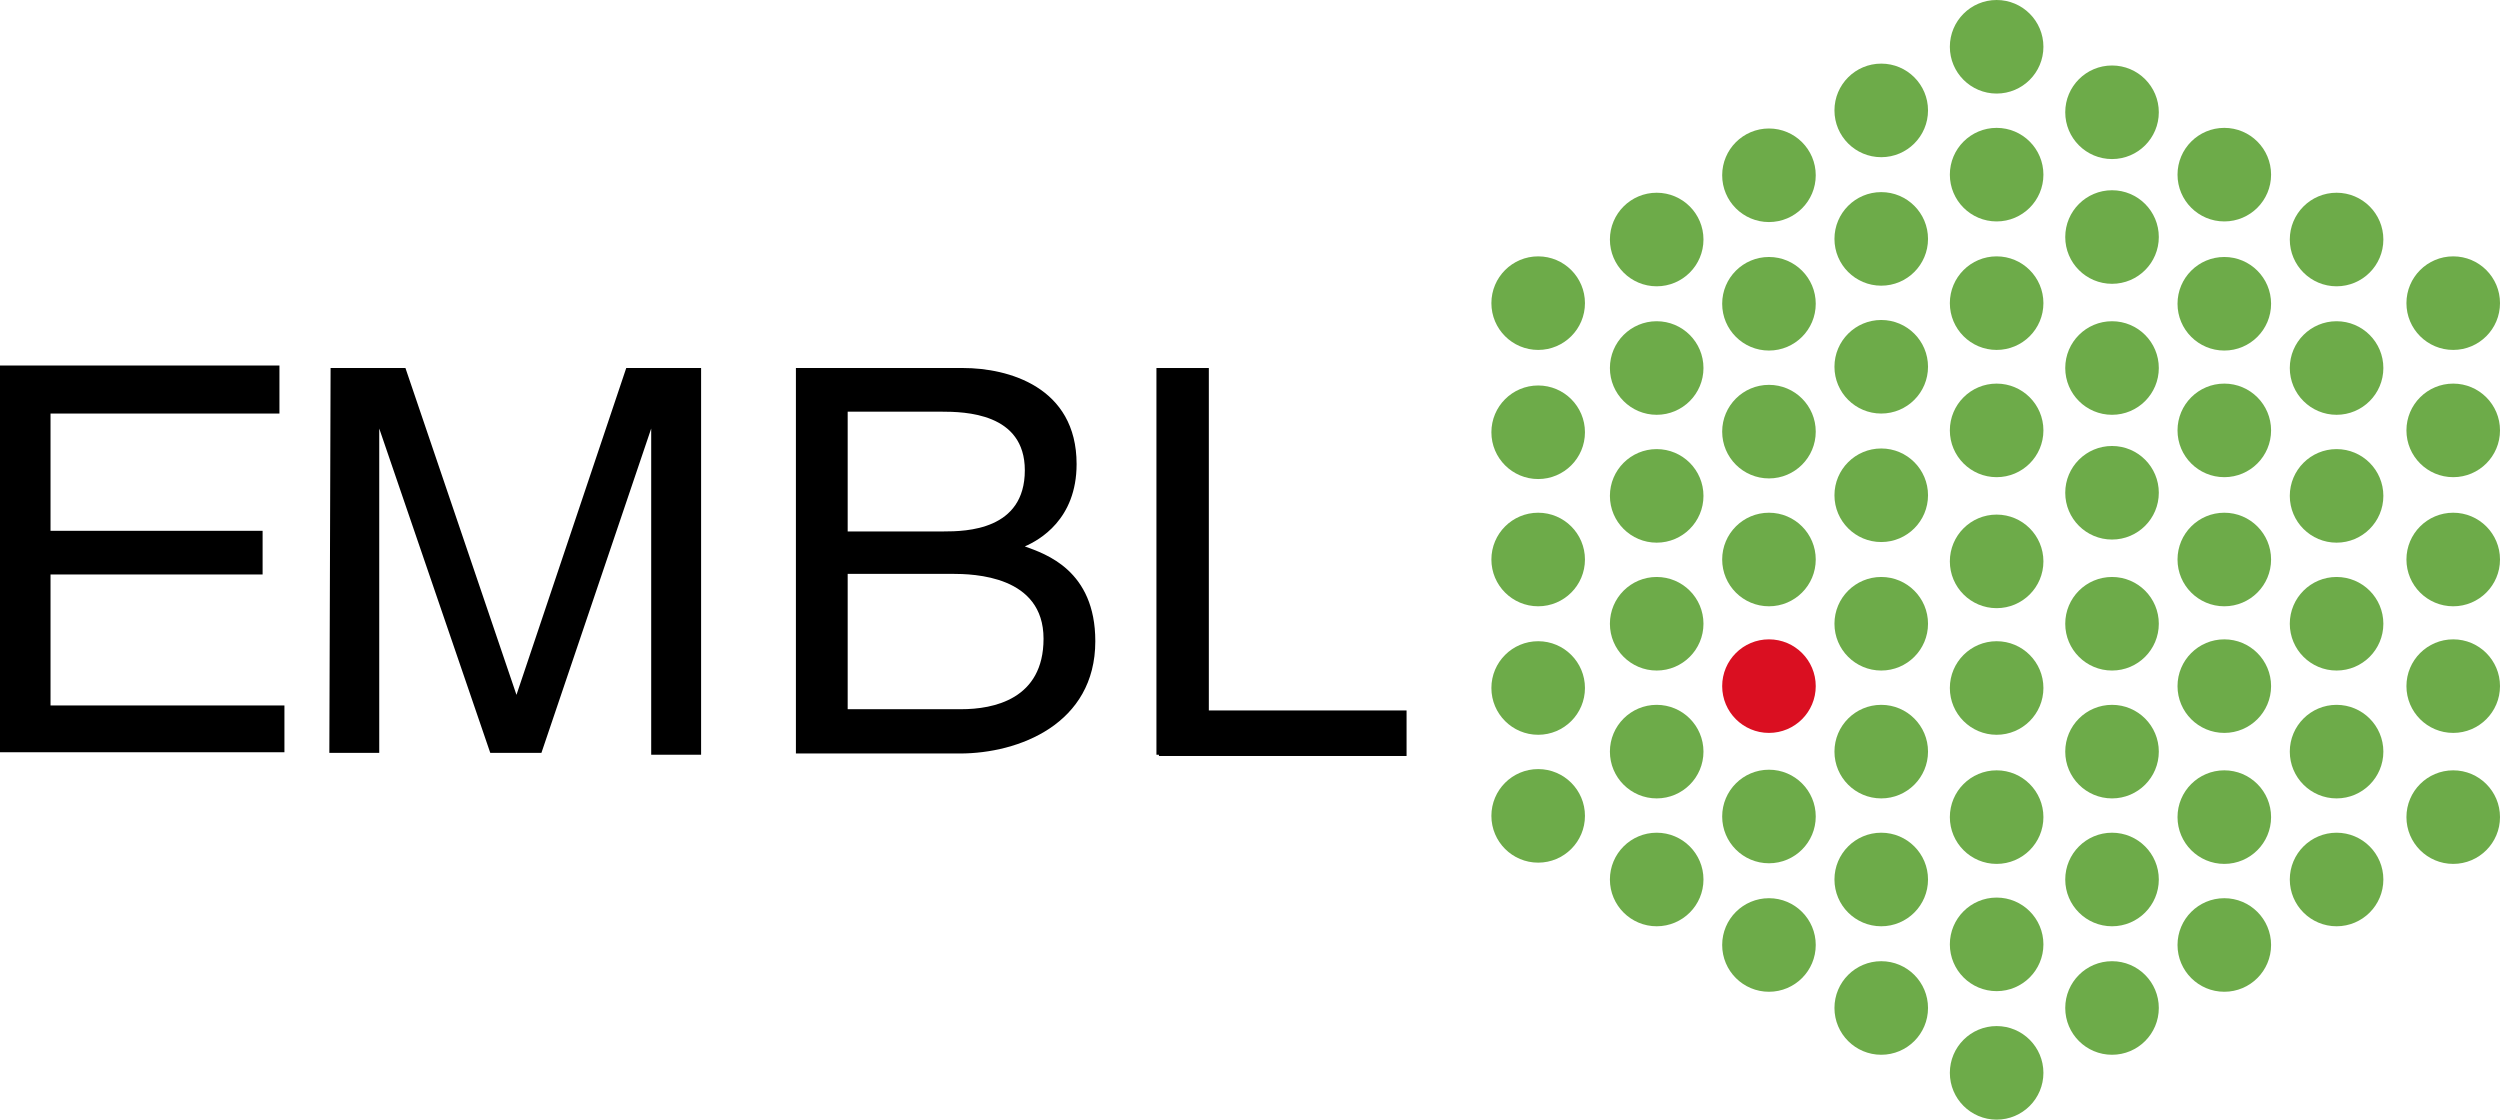
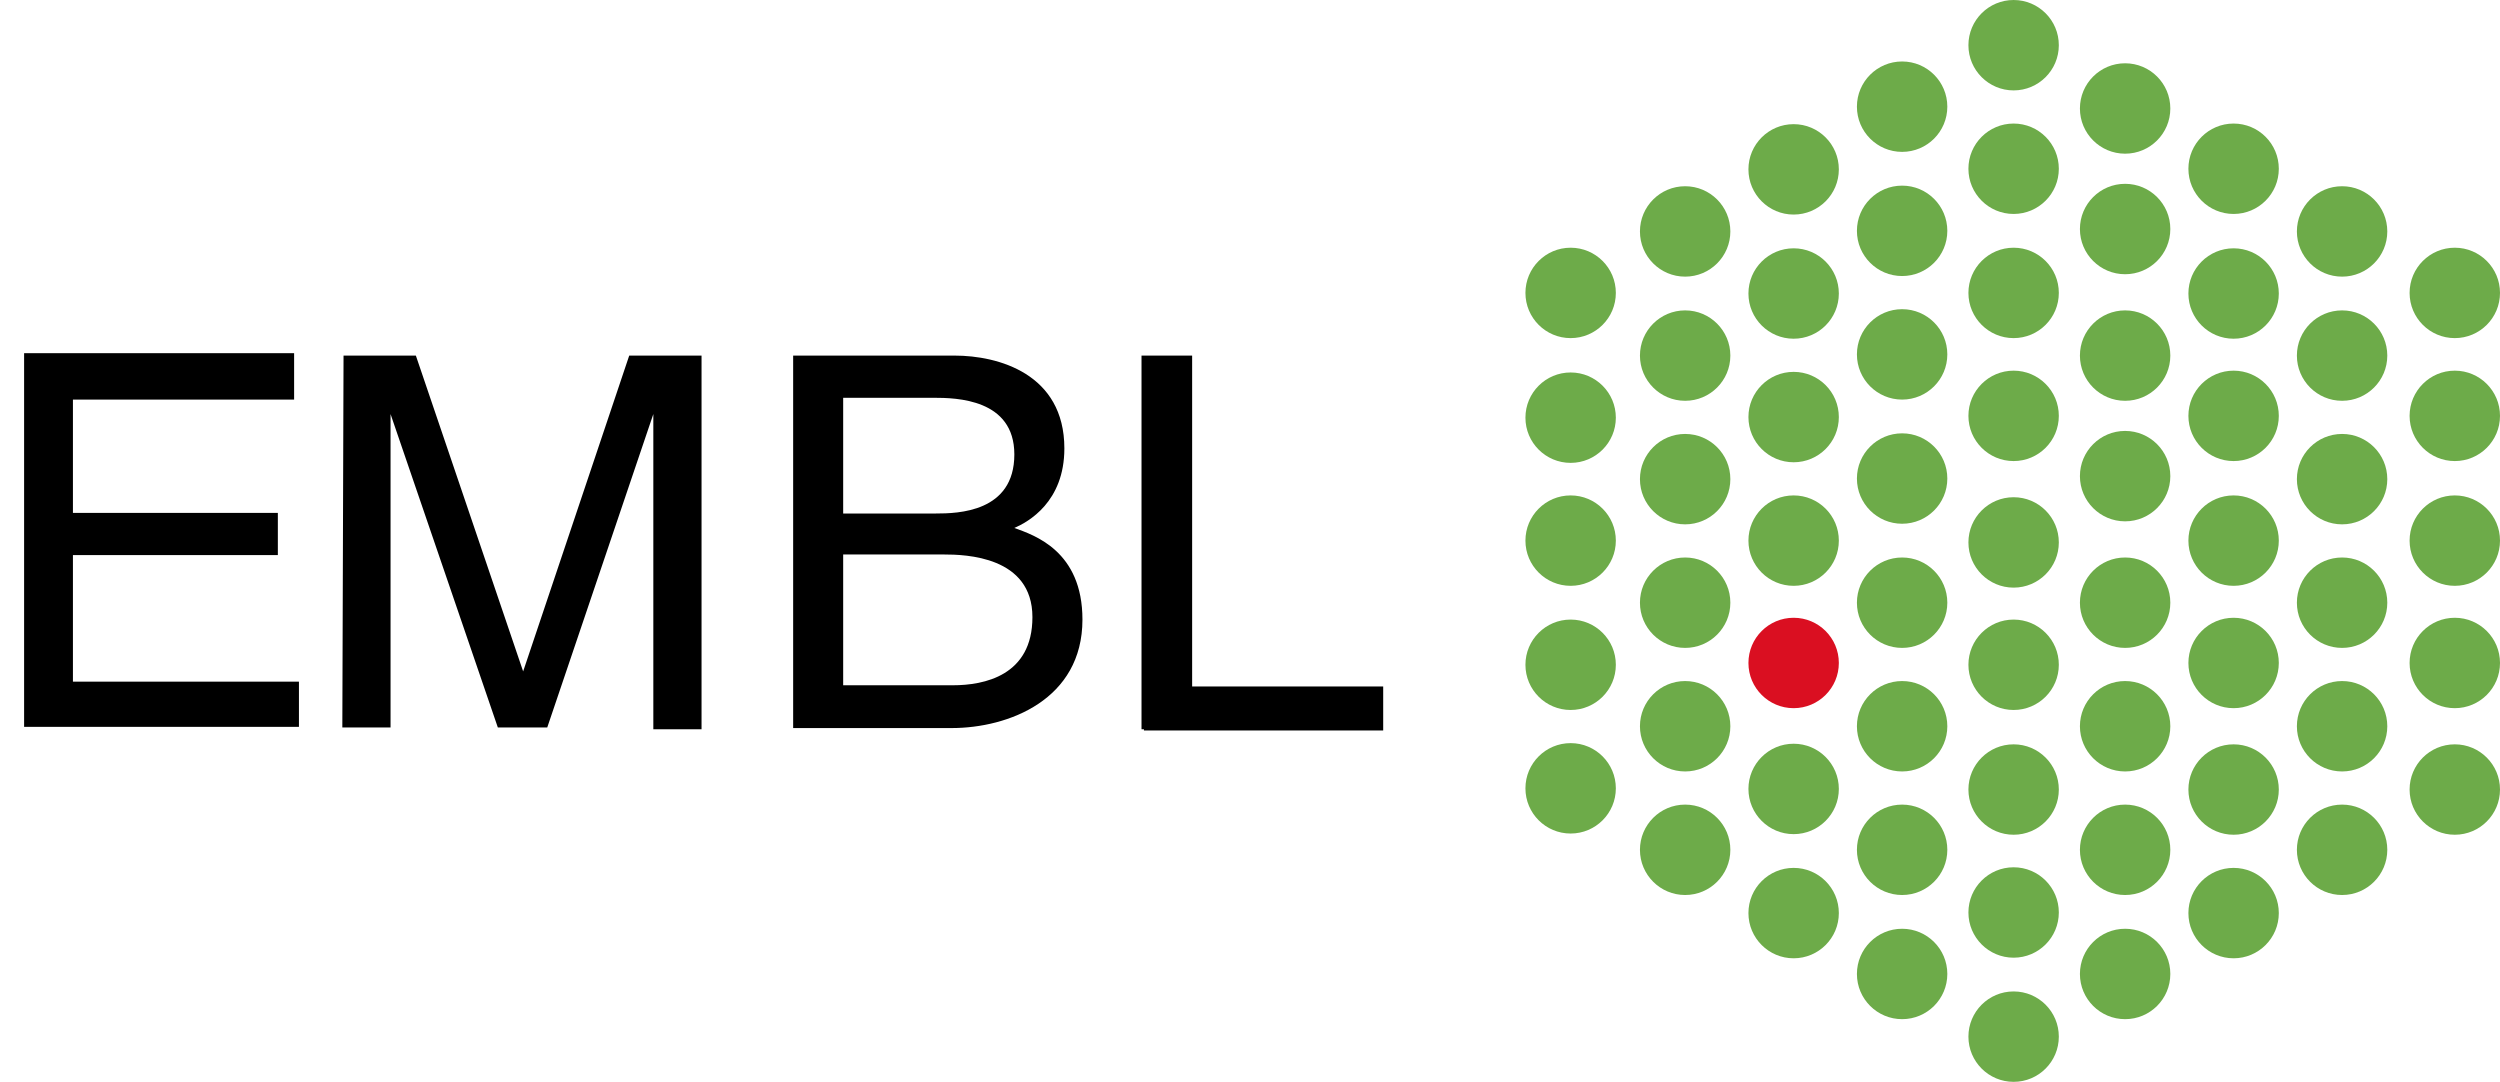
- <svg xmlns="http://www.w3.org/2000/svg" version="1.1" id="Layer_1" x="0px" y="0px" viewBox="0 0 400.8 179.5" style="enable-background:new 0 0 400.8 179.5;" xml:space="preserve">
+ <svg xmlns="http://www.w3.org/2000/svg" version="1.1" id="Layer_1" x="0px" y="0px" viewBox="0 0 414.8 179.5" style="enable-background:new 0 0 414.8 179.5;" xml:space="preserve">
  <style type="text/css">
	.st0{fill:#6DAB49;}
	.st1{fill:#DA0F21;}
</style>
-   <circle id="a" class="st0" cx="283.6" cy="28.1" r="7.5" />
-   <circle id="a-2" class="st0" cx="283.6" cy="48.7" r="7.5" />
-   <circle id="a-3" class="st0" cx="283.6" cy="69.2" r="7.5" />
-   <circle id="a-4" class="st0" cx="283.6" cy="89.7" r="7.5" />
-   <circle id="a-5" class="st0" cx="283.6" cy="130.9" r="7.5" />
-   <circle id="a-6" class="st0" cx="283.6" cy="151.5" r="7.5" />
-   <circle id="a-7" class="st0" cx="246.6" cy="48.6" r="7.5" />
-   <circle id="a-8" class="st0" cx="246.6" cy="69.3" r="7.5" />
-   <circle id="a-9" class="st0" cx="246.6" cy="89.7" r="7.5" />
-   <circle id="a-10" class="st0" cx="246.6" cy="110.3" r="7.5" />
-   <circle id="a-11" class="st0" cx="246.6" cy="130.8" r="7.5" />
-   <circle id="a-12" class="st0" cx="265.6" cy="38.4" r="7.5" />
-   <circle id="a-13" class="st0" cx="265.6" cy="59" r="7.5" />
-   <circle id="a-14" class="st0" cx="265.6" cy="79.5" r="7.5" />
-   <circle id="a-15" class="st0" cx="265.6" cy="100" r="7.5" />
-   <circle id="a-16" class="st0" cx="265.6" cy="120.5" r="7.5" />
-   <circle id="a-17" class="st0" cx="265.6" cy="141" r="7.5" />
-   <circle id="a-18" class="st0" cx="393.3" cy="48.6" r="7.5" />
-   <circle id="a-19" class="st0" cx="393.3" cy="69" r="7.5" />
-   <circle id="a-20" class="st0" cx="393.3" cy="89.7" r="7.5" />
-   <circle id="a-21" class="st0" cx="393.3" cy="110" r="7.5" />
-   <circle id="a-22" class="st0" cx="393.3" cy="131" r="7.5" />
-   <circle id="a-23" class="st0" cx="374.6" cy="38.4" r="7.5" />
-   <circle id="a-24" class="st0" cx="374.6" cy="59" r="7.5" />
-   <circle id="a-25" class="st0" cx="374.6" cy="79.5" r="7.5" />
-   <circle id="a-26" class="st0" cx="374.6" cy="100" r="7.5" />
-   <circle id="a-27" class="st0" cx="374.6" cy="120.5" r="7.5" />
-   <circle id="a-28" class="st0" cx="374.6" cy="141" r="7.5" />
-   <circle id="a-29" class="st0" cx="356.6" cy="28" r="7.5" />
-   <circle id="a-30" class="st0" cx="356.6" cy="48.7" r="7.5" />
-   <circle id="a-31" class="st0" cx="356.6" cy="69" r="7.5" />
-   <circle id="a-32" class="st0" cx="356.6" cy="89.7" r="7.5" />
-   <circle id="a-33" class="st0" cx="356.6" cy="110" r="7.5" />
-   <circle id="a-34" class="st0" cx="356.6" cy="131" r="7.5" />
-   <circle id="a-35" class="st0" cx="356.6" cy="151.5" r="7.5" />
-   <circle id="b" class="st1" cx="283.6" cy="110" r="7.5" />
-   <circle id="a-36" class="st0" cx="338.6" cy="18" r="7.5" />
-   <circle id="a-37" class="st0" cx="338.6" cy="38" r="7.5" />
-   <circle id="a-38" class="st0" cx="338.6" cy="59" r="7.5" />
-   <circle id="a-39" class="st0" cx="338.6" cy="79" r="7.5" />
-   <circle id="a-40" class="st0" cx="338.6" cy="100" r="7.5" />
-   <circle id="a-41" class="st0" cx="338.6" cy="120.5" r="7.5" />
-   <circle id="a-42" class="st0" cx="338.6" cy="141" r="7.5" />
-   <circle id="a-43" class="st0" cx="338.6" cy="161.6" r="7.5" />
-   <circle id="a-44" class="st0" cx="320.1" cy="7.5" r="7.5" />
-   <circle id="a-45" class="st0" cx="320.1" cy="28" r="7.5" />
-   <circle id="a-46" class="st0" cx="320.1" cy="48.6" r="7.5" />
-   <circle id="a-47" class="st0" cx="320.1" cy="69" r="7.5" />
-   <circle id="a-48" class="st0" cx="320.1" cy="90" r="7.5" />
-   <circle id="a-49" class="st0" cx="320.1" cy="110.3" r="7.5" />
-   <circle id="a-50" class="st0" cx="320.1" cy="131" r="7.5" />
-   <circle id="a-51" class="st0" cx="320.1" cy="151.4" r="7.5" />
-   <circle id="a-52" class="st0" cx="301.6" cy="17.7" r="7.5" />
-   <circle id="a-53" class="st0" cx="301.6" cy="38.3" r="7.5" />
-   <circle id="a-54" class="st0" cx="301.6" cy="58.8" r="7.5" />
-   <circle id="a-55" class="st0" cx="301.6" cy="79.4" r="7.5" />
-   <circle id="a-56" class="st0" cx="301.6" cy="100" r="7.5" />
-   <circle id="a-57" class="st0" cx="301.6" cy="120.5" r="7.5" />
-   <circle id="a-58" class="st0" cx="301.6" cy="141" r="7.5" />
-   <circle id="a-59" class="st0" cx="301.6" cy="161.6" r="7.5" />
-   <circle id="a-60" class="st0" cx="320.1" cy="172" r="7.5" />
-   <path id="E" d="M0,58.6h44.8v7.7H8.1v18.8h34v7h-34v21h37.5v7.5H0V58.6z" />
-   <path d="M53,59h12l17.8,52.4L100.4,59h12v62h-8V68.7l-17.6,52h-8.2l-17.8-52v52h-8L53,59z" />
-   <path id="B-2" d="M127.6,120.8h26.3c9.4,0,21.7-4.7,21.7-18c0-11.4-8-14-11.3-15.2c2.3-1,8.3-4.3,8.3-13.2c0-12.4-11-15.4-18.2-15.4  h-26.8V120.8z M135.9,85V66h15c3.8,0,13.4,0.2,13.4,9.4c0,9.6-9.4,9.8-13,9.8h-15.4V85z M154.1,113.7h-18.2V92h16.7  c3.6,0,14.7,0.3,14.7,10.4C167.3,112.1,159.3,113.7,154.1,113.7L154.1,113.7z" />
-   <path id="I" d="M185.4,121h8.4V59h-8.4V121z" />
-   <path id="I-2" d="M225.5,113.9v7.3h-39.7v-7.3H225.5z" />
+   <circle id="a" class="st0" cx="297.6" cy="28.1" r="7.5" />
+   <circle id="a-2" class="st0" cx="297.6" cy="48.7" r="7.5" />
+   <circle id="a-3" class="st0" cx="297.6" cy="69.2" r="7.5" />
+   <circle id="a-4" class="st0" cx="297.6" cy="89.7" r="7.5" />
+   <circle id="a-5" class="st0" cx="297.6" cy="130.9" r="7.5" />
+   <circle id="a-6" class="st0" cx="297.6" cy="151.5" r="7.5" />
+   <circle id="a-7" class="st0" cx="260.6" cy="48.6" r="7.5" />
+   <circle id="a-8" class="st0" cx="260.6" cy="69.3" r="7.5" />
+   <circle id="a-9" class="st0" cx="260.6" cy="89.7" r="7.5" />
+   <circle id="a-10" class="st0" cx="260.6" cy="110.3" r="7.5" />
+   <circle id="a-11" class="st0" cx="260.6" cy="130.8" r="7.5" />
+   <circle id="a-12" class="st0" cx="279.6" cy="38.4" r="7.5" />
+   <circle id="a-13" class="st0" cx="279.6" cy="59" r="7.5" />
+   <circle id="a-14" class="st0" cx="279.6" cy="79.5" r="7.5" />
+   <circle id="a-15" class="st0" cx="279.6" cy="100" r="7.5" />
+   <circle id="a-16" class="st0" cx="279.6" cy="120.5" r="7.5" />
+   <circle id="a-17" class="st0" cx="279.6" cy="141" r="7.5" />
+   <circle id="a-18" class="st0" cx="407.3" cy="48.6" r="7.5" />
+   <circle id="a-19" class="st0" cx="407.3" cy="69" r="7.5" />
+   <circle id="a-20" class="st0" cx="407.3" cy="89.7" r="7.5" />
+   <circle id="a-21" class="st0" cx="407.3" cy="110" r="7.5" />
+   <circle id="a-22" class="st0" cx="407.3" cy="131" r="7.5" />
+   <circle id="a-23" class="st0" cx="388.6" cy="38.4" r="7.5" />
+   <circle id="a-24" class="st0" cx="388.6" cy="59" r="7.5" />
+   <circle id="a-25" class="st0" cx="388.6" cy="79.5" r="7.5" />
+   <circle id="a-26" class="st0" cx="388.6" cy="100" r="7.5" />
+   <circle id="a-27" class="st0" cx="388.6" cy="120.5" r="7.5" />
+   <circle id="a-28" class="st0" cx="388.6" cy="141" r="7.5" />
+   <circle id="a-29" class="st0" cx="370.6" cy="28" r="7.5" />
+   <circle id="a-30" class="st0" cx="370.6" cy="48.7" r="7.5" />
+   <circle id="a-31" class="st0" cx="370.6" cy="69" r="7.5" />
+   <circle id="a-32" class="st0" cx="370.6" cy="89.7" r="7.5" />
+   <circle id="a-33" class="st0" cx="370.6" cy="110" r="7.5" />
+   <circle id="a-34" class="st0" cx="370.6" cy="131" r="7.5" />
+   <circle id="a-35" class="st0" cx="370.6" cy="151.5" r="7.5" />
+   <circle id="b" class="st1" cx="297.6" cy="110" r="7.5" />
+   <circle id="a-36" class="st0" cx="352.6" cy="18" r="7.5" />
+   <circle id="a-37" class="st0" cx="352.6" cy="38" r="7.5" />
+   <circle id="a-38" class="st0" cx="352.6" cy="59" r="7.5" />
+   <circle id="a-39" class="st0" cx="352.6" cy="79" r="7.5" />
+   <circle id="a-40" class="st0" cx="352.6" cy="100" r="7.5" />
+   <circle id="a-41" class="st0" cx="352.6" cy="120.5" r="7.5" />
+   <circle id="a-42" class="st0" cx="352.6" cy="141" r="7.5" />
+   <circle id="a-43" class="st0" cx="352.6" cy="161.6" r="7.5" />
+   <circle id="a-44" class="st0" cx="334.1" cy="7.5" r="7.5" />
+   <circle id="a-45" class="st0" cx="334.1" cy="28" r="7.5" />
+   <circle id="a-46" class="st0" cx="334.1" cy="48.6" r="7.5" />
+   <circle id="a-47" class="st0" cx="334.1" cy="69" r="7.5" />
+   <circle id="a-48" class="st0" cx="334.1" cy="90" r="7.5" />
+   <circle id="a-49" class="st0" cx="334.1" cy="110.3" r="7.5" />
+   <circle id="a-50" class="st0" cx="334.1" cy="131" r="7.5" />
+   <circle id="a-51" class="st0" cx="334.1" cy="151.4" r="7.5" />
+   <circle id="a-52" class="st0" cx="315.6" cy="17.7" r="7.5" />
+   <circle id="a-53" class="st0" cx="315.6" cy="38.3" r="7.5" />
+   <circle id="a-54" class="st0" cx="315.6" cy="58.8" r="7.5" />
+   <circle id="a-55" class="st0" cx="315.6" cy="79.4" r="7.5" />
+   <circle id="a-56" class="st0" cx="315.6" cy="100" r="7.5" />
+   <circle id="a-57" class="st0" cx="315.6" cy="120.5" r="7.5" />
+   <circle id="a-58" class="st0" cx="315.6" cy="141" r="7.5" />
+   <circle id="a-59" class="st0" cx="315.6" cy="161.6" r="7.5" />
+   <circle id="a-60" class="st0" cx="334.1" cy="172" r="7.5" />
+   <path id="E" d="M4,58.6h44.8v7.7H12.1v18.8h34v7h-34v21h37.5v7.5H4V58.6z" />
+   <path d="M57,59h12l17.8,52.4L104.4,59h12v62h-8V68.7l-17.6,52h-8.2l-17.8-52v52h-8L57,59z" />
+   <path id="B-2" d="M131.6,120.8h26.3c9.4,0,21.7-4.7,21.7-18c0-11.4-8-14-11.3-15.2c2.3-1,8.3-4.3,8.3-13.2c0-12.4-11-15.4-18.2-15.4  h-26.8C131.6,59,131.6,120.8,131.6,120.8z M139.9,85V66h15c3.8,0,13.4,0.2,13.4,9.4c0,9.6-9.4,9.8-13,9.8h-15.4V85z M158.1,113.7  h-18.2V92h16.7c3.6,0,14.7,0.3,14.7,10.4C171.3,112.1,163.3,113.7,158.1,113.7L158.1,113.7z" />
+   <path id="I" d="M189.4,121h8.4V59h-8.4V121z" />
+   <path id="I-2" d="M229.5,113.9v7.3h-39.7v-7.3H229.5z" />
</svg>
